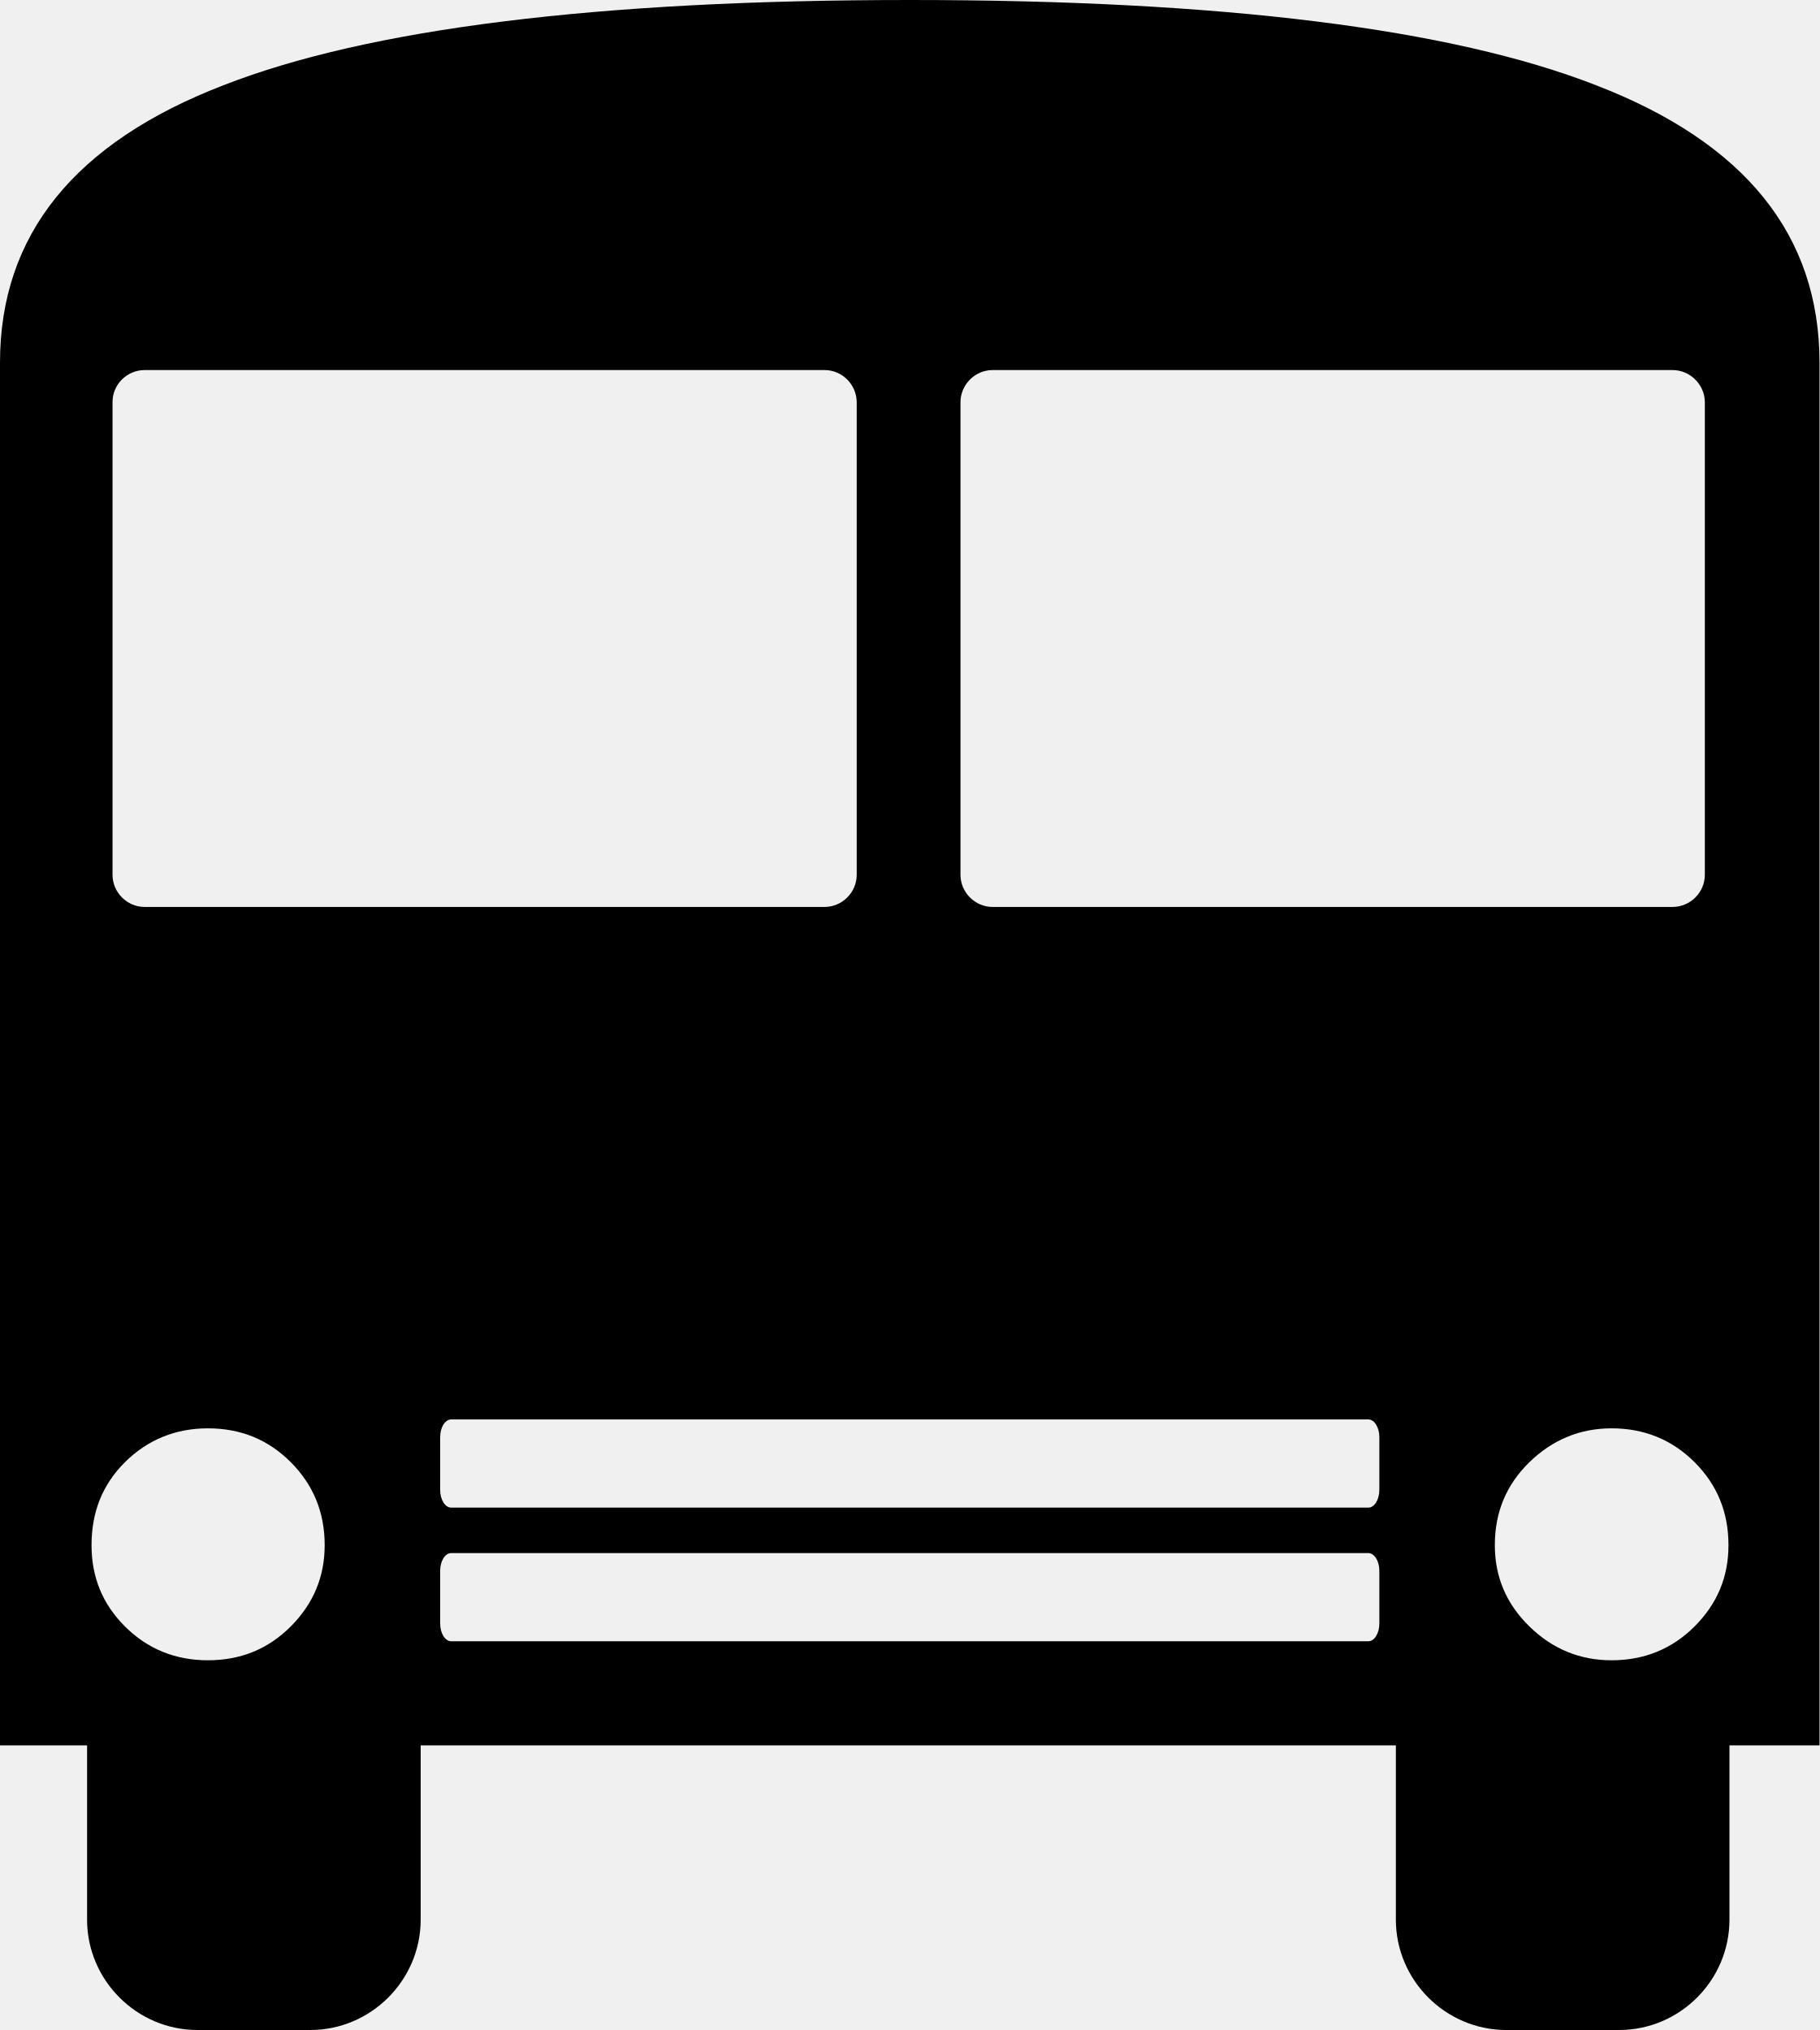
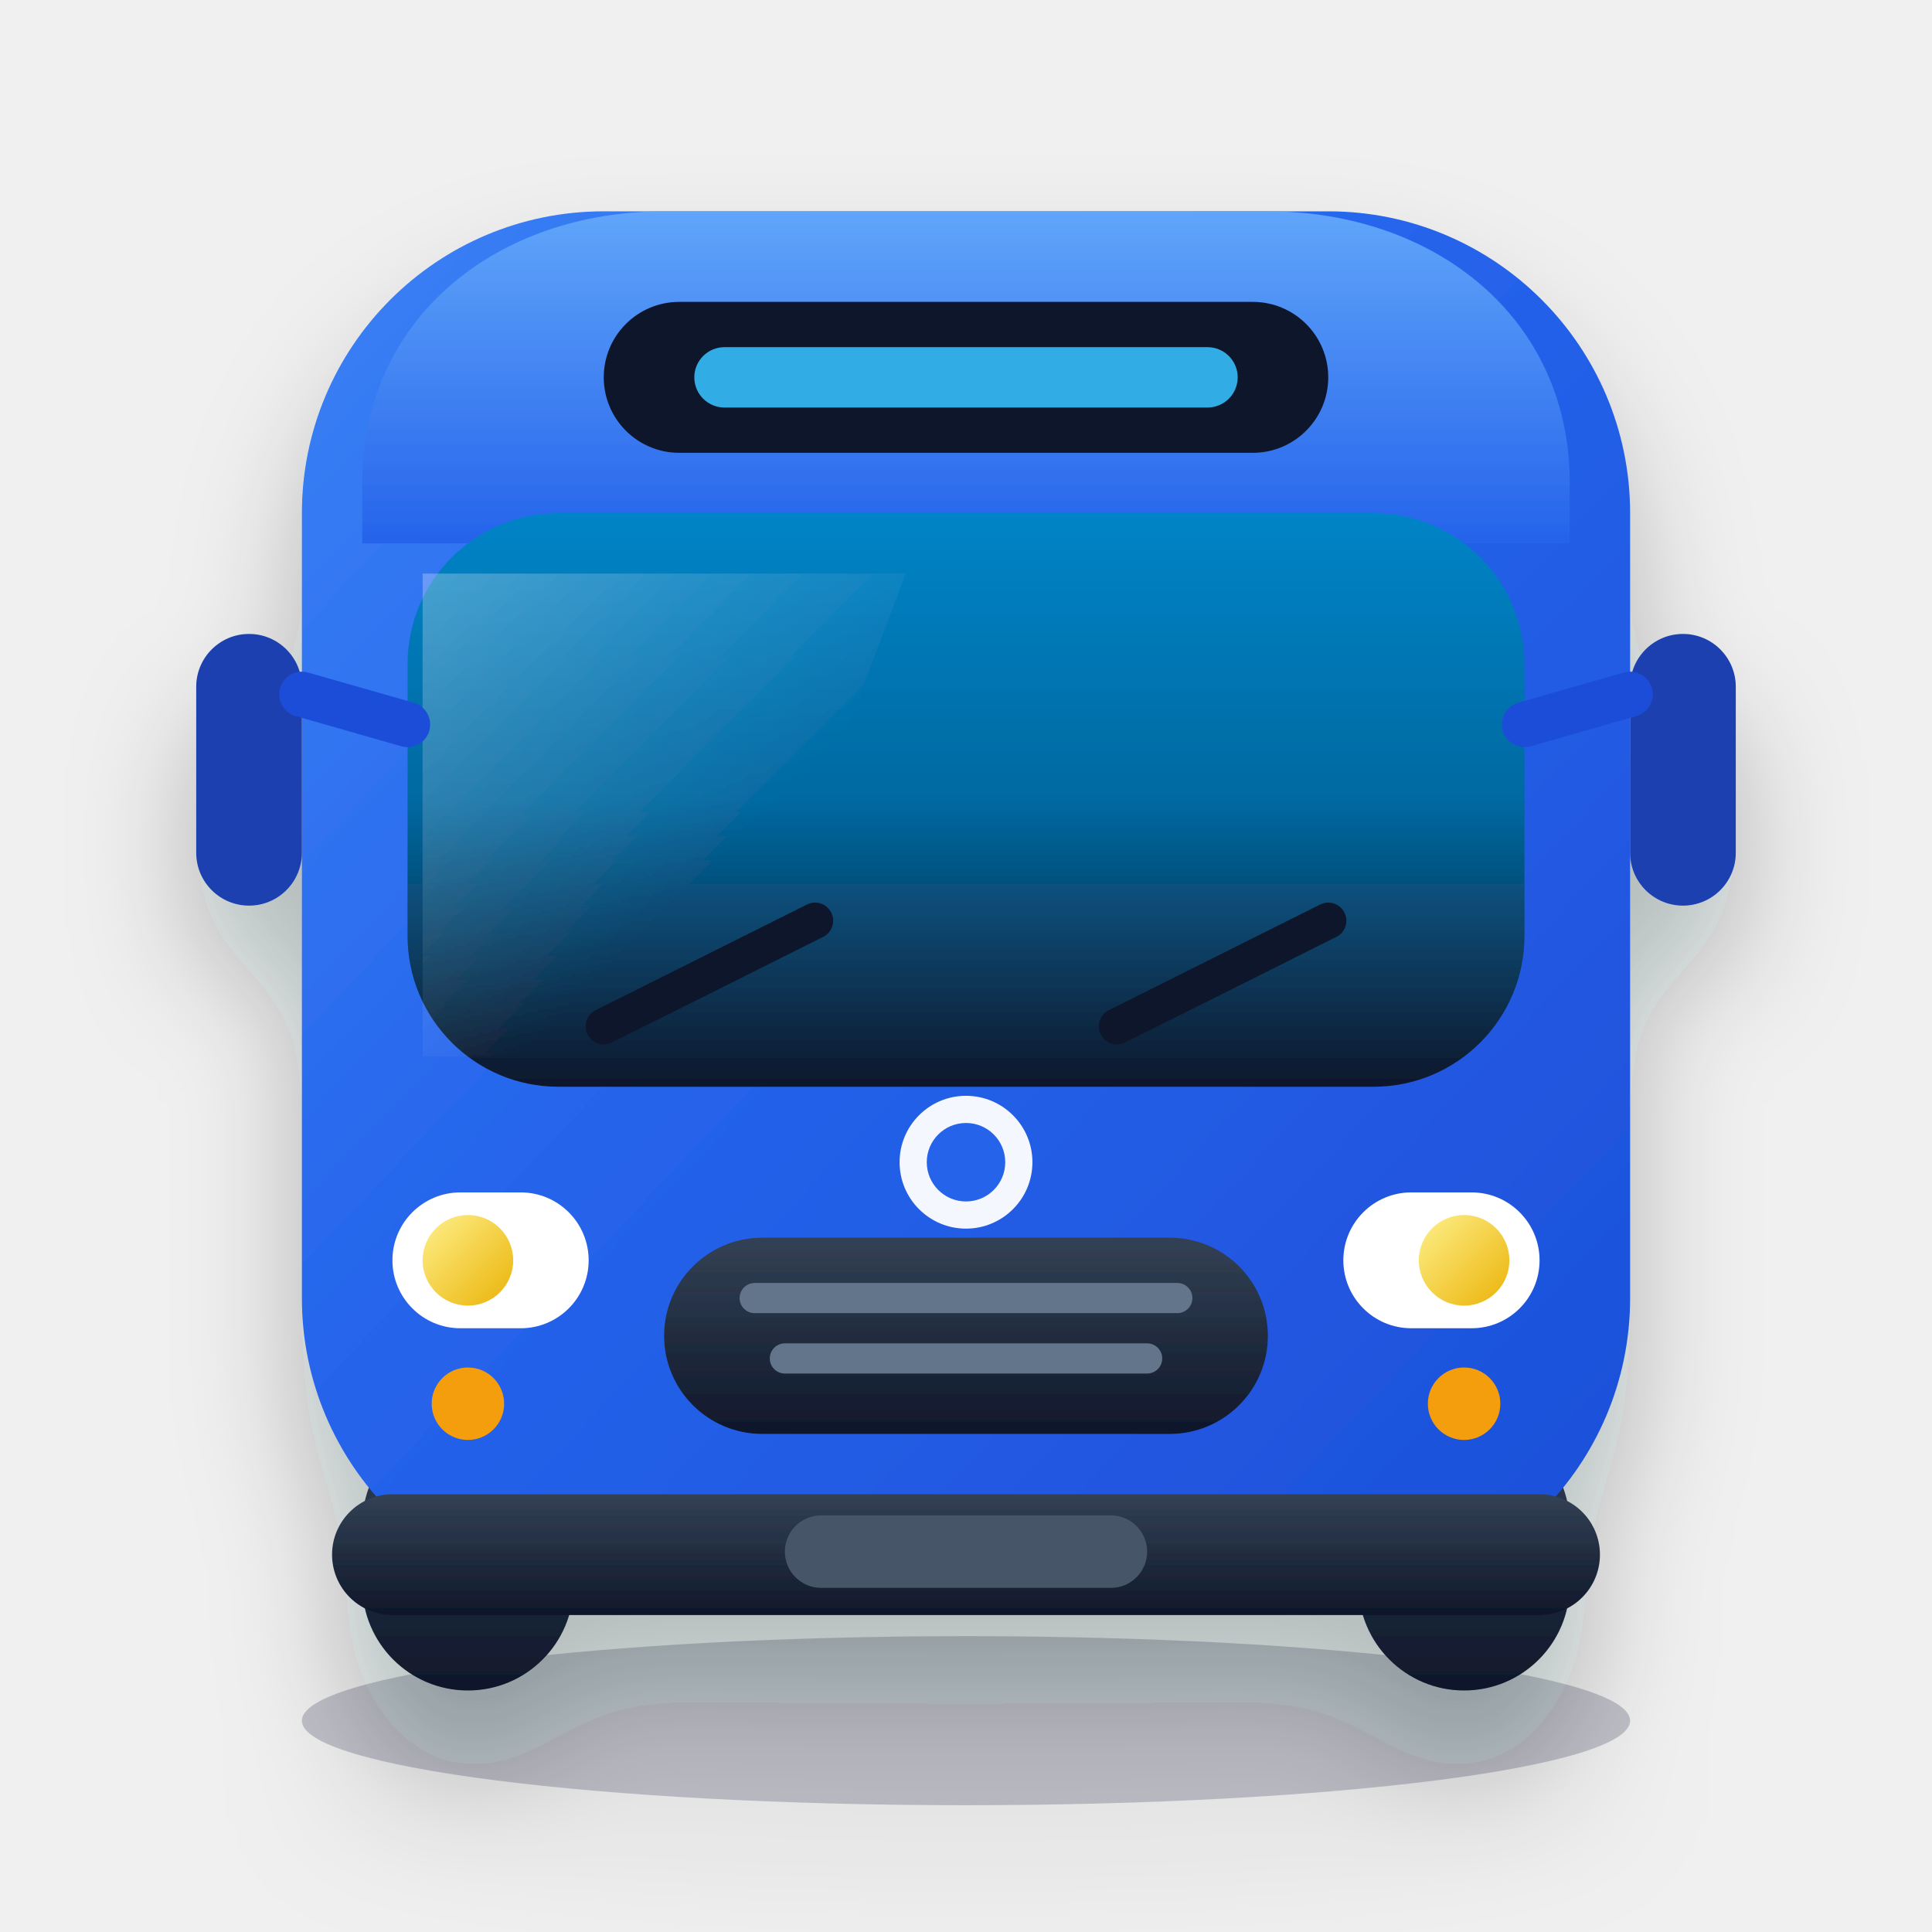
- <svg xmlns="http://www.w3.org/2000/svg" version="1.1" id="Layer_1" x="0px" y="0px" viewBox="0 0 110.12 122.88" style="enable-background:new 0 0 110.12 122.88" xml:space="preserve">
-   <style type="text/css">.st0{fill-rule:evenodd;clip-rule:evenodd;}</style>
-   <g>
-     <path class="st0" d="M110.12,105.65h-5.45v10.55c0,3.67-3,6.68-6.68,6.68h-6.83c-3.67,0-6.68-3.01-6.68-6.68v-10.55H25.46v10.55 c0,3.67-3.01,6.68-6.68,6.68h-6.83c-3.67,0-6.68-3.01-6.68-6.68v-10.55H0v-83.7C0,14.24,4.5,8.63,13.55,5.15 C22.32,1.73,36.16,0,55.06,0c18.9,0,32.74,1.73,41.51,5.15c9.06,3.49,13.55,9.09,13.55,16.81V105.65L110.12,105.65z M27.31,85.92 h55.5c0.37,0,0.67,0.48,0.67,1.07v3.2c0,0.59-0.3,1.07-0.67,1.07l-55.5,0c-0.37,0-0.67-0.48-0.67-1.07v-3.2 C26.64,86.4,26.94,85.92,27.31,85.92L27.31,85.92L27.31,85.92z M27.31,94.01h55.5c0.37,0,0.67,0.48,0.67,1.07v3.2 c0,0.59-0.3,1.07-0.67,1.07h-55.5c-0.37,0-0.67-0.48-0.67-1.07v-3.2C26.64,94.49,26.94,94.01,27.31,94.01L27.31,94.01z M8.76,22.4 H49.9c1.07,0,1.95,0.88,1.95,1.96v28.59c0,1.07-0.88,1.95-1.95,1.95H8.76c-1.07,0-1.95-0.88-1.95-1.95V24.35 C6.8,23.28,7.68,22.4,8.76,22.4L8.76,22.4L8.76,22.4z M60.08,22.4h41.14c1.07,0,1.96,0.88,1.96,1.96v28.59 c0,1.07-0.88,1.95-1.96,1.95H60.08c-1.07,0-1.95-0.88-1.95-1.95V24.35C58.13,23.28,59.01,22.4,60.08,22.4L60.08,22.4L60.08,22.4z M104.61,93.53c0-1.99-0.68-3.65-2.05-5.02c-1.37-1.37-3.06-2.05-5.02-2.05c-1.92,0-3.58,0.69-4.98,2.05 c-1.4,1.37-2.09,3.03-2.09,5.02c0,1.92,0.69,3.55,2.09,4.92c1.4,1.37,3.06,2.05,4.98,2.05c1.96,0,3.65-0.68,5.02-2.05 C103.93,97.08,104.61,95.46,104.61,93.53L104.61,93.53L104.61,93.53z M19.65,93.53c0-1.99-0.69-3.65-2.05-5.02 c-1.37-1.37-3.03-2.05-5.02-2.05c-1.95,0-3.65,0.69-5.02,2.05c-1.37,1.37-2.02,3.03-2.02,5.02c0,1.92,0.65,3.55,2.02,4.92 c1.37,1.37,3.06,2.05,5.02,2.05c1.99,0,3.65-0.68,5.02-2.05C18.96,97.08,19.65,95.46,19.65,93.53L19.65,93.53L19.65,93.53z" />
+ <svg xmlns="http://www.w3.org/2000/svg" viewBox="0 0 64 64" fill="none" width="100%" height="100%">
+   <defs>
+     <linearGradient id="busBodyGrad" x1="0%" y1="0%" x2="100%" y2="100%">
+       <stop offset="0%" stop-color="#3b82f6" />
+       <stop offset="45%" stop-color="#2563eb" />
+       <stop offset="100%" stop-color="#1d4ed8" />
+     </linearGradient>
+     <linearGradient id="busRoofGrad" x1="0%" y1="0%" x2="0%" y2="100%">
+       <stop offset="0%" stop-color="#60a5fa" />
+       <stop offset="100%" stop-color="#2563eb" />
+     </linearGradient>
+     <linearGradient id="glassGrad" x1="0%" y1="0%" x2="0%" y2="100%">
+       <stop offset="0%" stop-color="#0284c7" />
+       <stop offset="50%" stop-color="#0369a1" />
+       <stop offset="100%" stop-color="#0f172a" />
+     </linearGradient>
+     <linearGradient id="glareGrad" x1="0%" y1="0%" x2="100%" y2="100%">
+       <stop offset="0%" stop-color="#ffffff" stop-opacity="0.45" />
+       <stop offset="60%" stop-color="#ffffff" stop-opacity="0" />
+     </linearGradient>
+     <linearGradient id="headlightGlow" x1="0%" y1="0%" x2="100%" y2="100%">
+       <stop offset="0%" stop-color="#fef08a" />
+       <stop offset="100%" stop-color="#eab308" />
+     </linearGradient>
+     <linearGradient id="darkAccents" x1="0%" y1="0%" x2="0%" y2="100%">
+       <stop offset="0%" stop-color="#334155" />
+       <stop offset="100%" stop-color="#0f172a" />
+     </linearGradient>
+     <filter id="busShadow" x="-10%" y="-10%" width="120%" height="130%" filterUnits="userSpaceOnUse">
+       <feDropShadow dx="0" dy="2.5" stdDeviation="2" flood-color="#0f172a" flood-opacity="0.25" />
+     </filter>
+   </defs>
+   <g filter="url(#busShadow)">
+     <ellipse cx="32" cy="57" rx="22" ry="2.8" fill="#0f172a" fill-opacity="0.2" />
+     <rect x="12" y="47" width="7" height="9" rx="3.5" fill="url(#darkAccents)" />
+     <rect x="45" y="47" width="7" height="9" rx="3.5" fill="url(#darkAccents)" />
+     <rect x="10" y="7" width="44" height="46" rx="10" fill="url(#busBodyGrad)" />
+     <path d="M12 16 C12 10.5 16.5 7 22 7 L42 7 C47.5 7 52 10.5 52 16 L52 18 L12 18 Z" fill="url(#busRoofGrad)" />
+     <rect x="6.5" y="21" width="3.5" height="9" rx="1.75" fill="#1e40af" />
+     <rect x="54" y="21" width="3.5" height="9" rx="1.75" fill="#1e40af" />
+     <rect x="20" y="10" width="24" height="5" rx="2.5" fill="#0f172a" />
+     <rect x="23" y="11.5" width="18" height="2" rx="1" fill="#38bdf8" fill-opacity="0.9" />
+     <rect x="13.5" y="17" width="37" height="19" rx="5" fill="url(#glassGrad)" />
+     <path d="M14 19 L30 19 L24 35 L14 35 Z" fill="url(#glareGrad)" opacity="0.6" />
+     <path d="M10 23 L13.5 24 M54 23 L50.5 24" stroke="#1d4ed8" stroke-width="1.5" stroke-linecap="round" />
+     <line x1="20" y1="34" x2="27" y2="30.5" stroke="#0f172a" stroke-width="1.2" stroke-linecap="round" />
+     <line x1="37" y1="34" x2="44" y2="30.5" stroke="#0f172a" stroke-width="1.2" stroke-linecap="round" />
+     <circle cx="32" cy="38.5" r="2.2" fill="#ffffff" fill-opacity="0.95" />
+     <circle cx="32" cy="38.5" r="1.3" fill="#2563eb" />
+     <rect x="22" y="41" width="20" height="6.5" rx="3.25" fill="url(#darkAccents)" />
+     <line x1="25" y1="43" x2="39" y2="43" stroke="#64748b" stroke-width="1" stroke-linecap="round" />
+     <line x1="26" y1="45" x2="38" y2="45" stroke="#64748b" stroke-width="1" stroke-linecap="round" />
+     <rect x="13" y="39.5" width="6.5" height="4.5" rx="2.25" fill="#ffffff" />
+     <circle cx="15.5" cy="41.75" r="1.5" fill="url(#headlightGlow)" />
+     <rect x="44.5" y="39.5" width="6.5" height="4.5" rx="2.25" fill="#ffffff" />
+     <circle cx="48.5" cy="41.75" r="1.5" fill="url(#headlightGlow)" />
+     <circle cx="15.5" cy="46.5" r="1.2" fill="#f59e0b" />
+     <circle cx="48.5" cy="46.5" r="1.2" fill="#f59e0b" />
+     <rect x="11" y="49.5" width="42" height="4" rx="2" fill="url(#darkAccents)" />
+     <rect x="26" y="50.2" width="12" height="2.4" rx="1.2" fill="#475569" />
  </g>
</svg>
